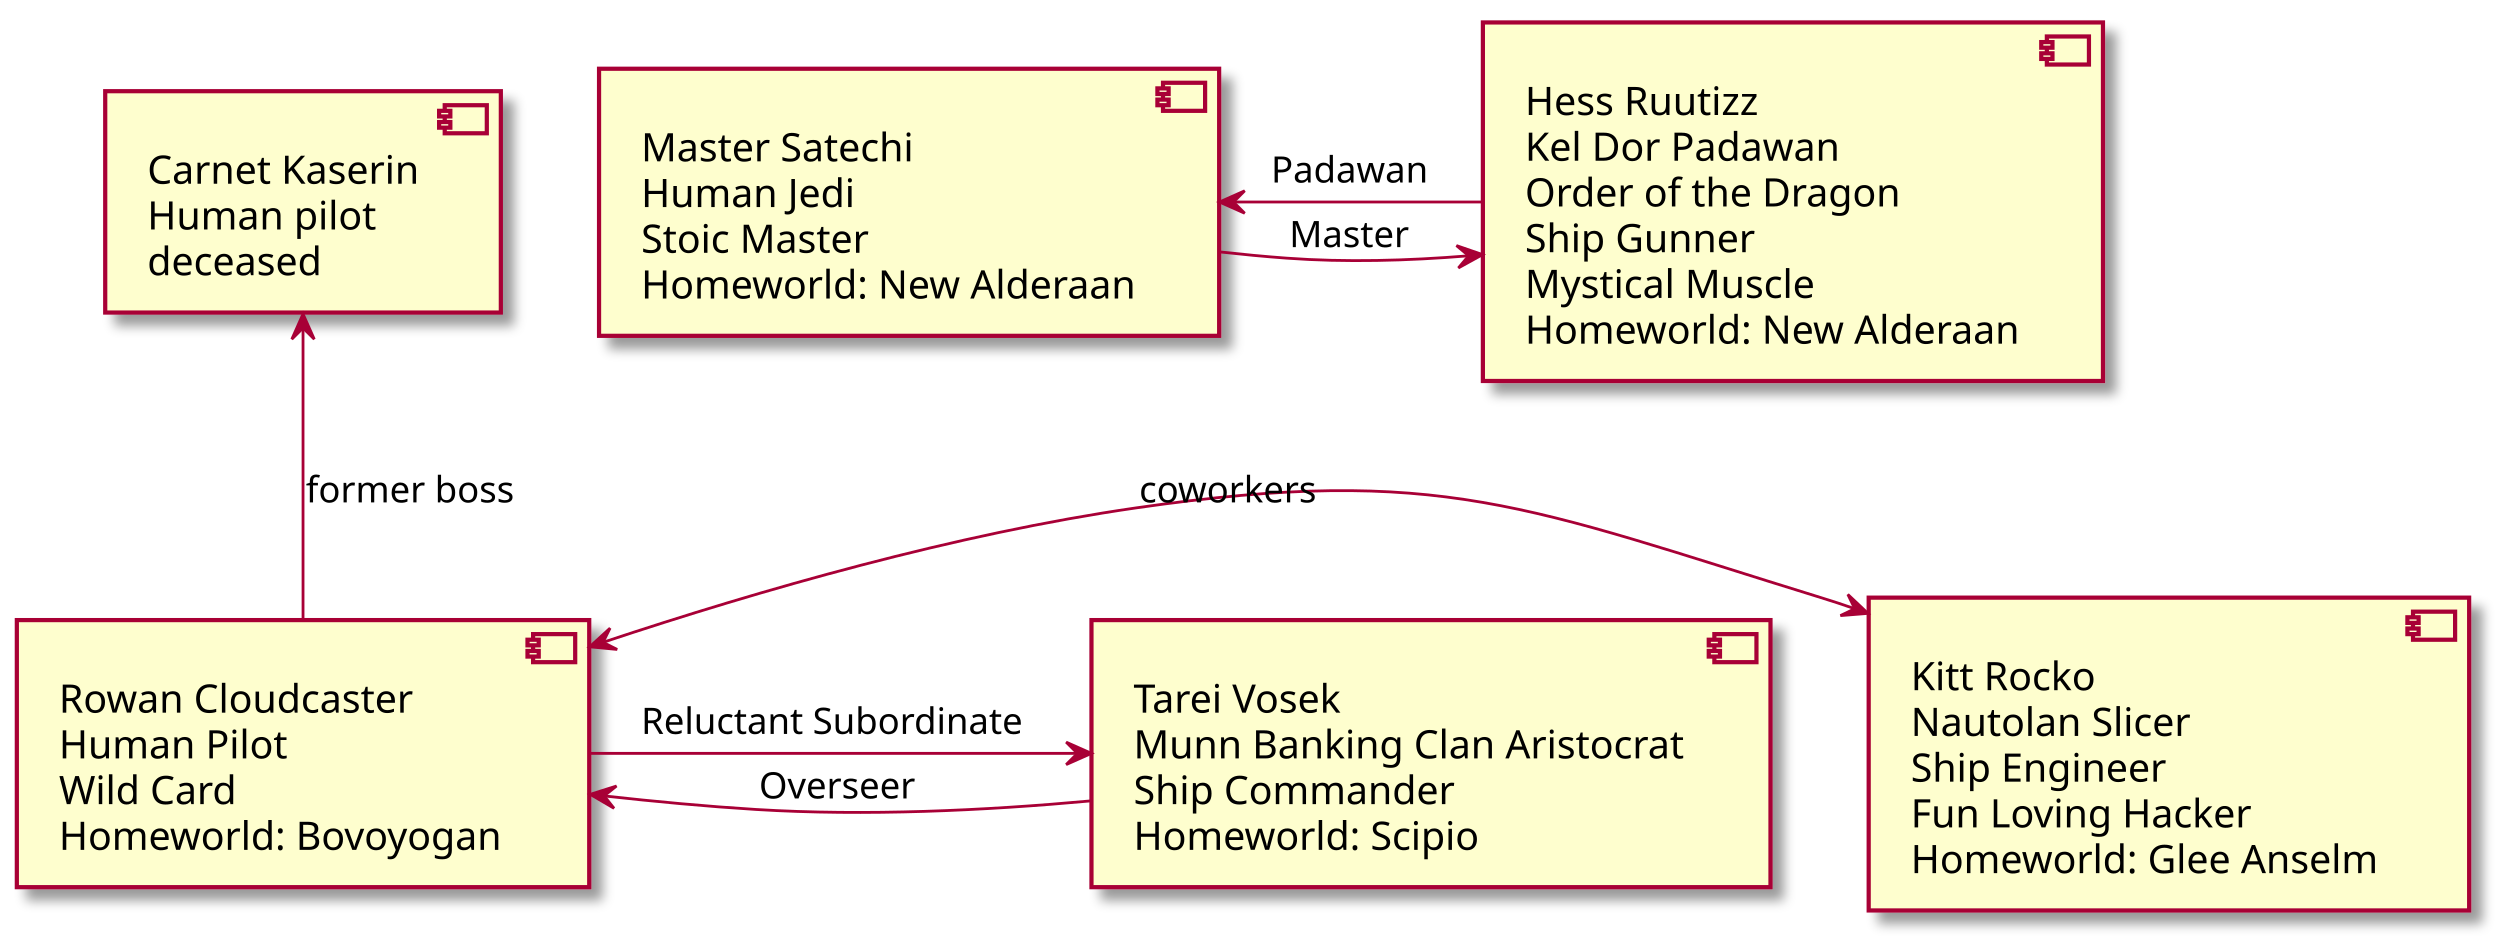
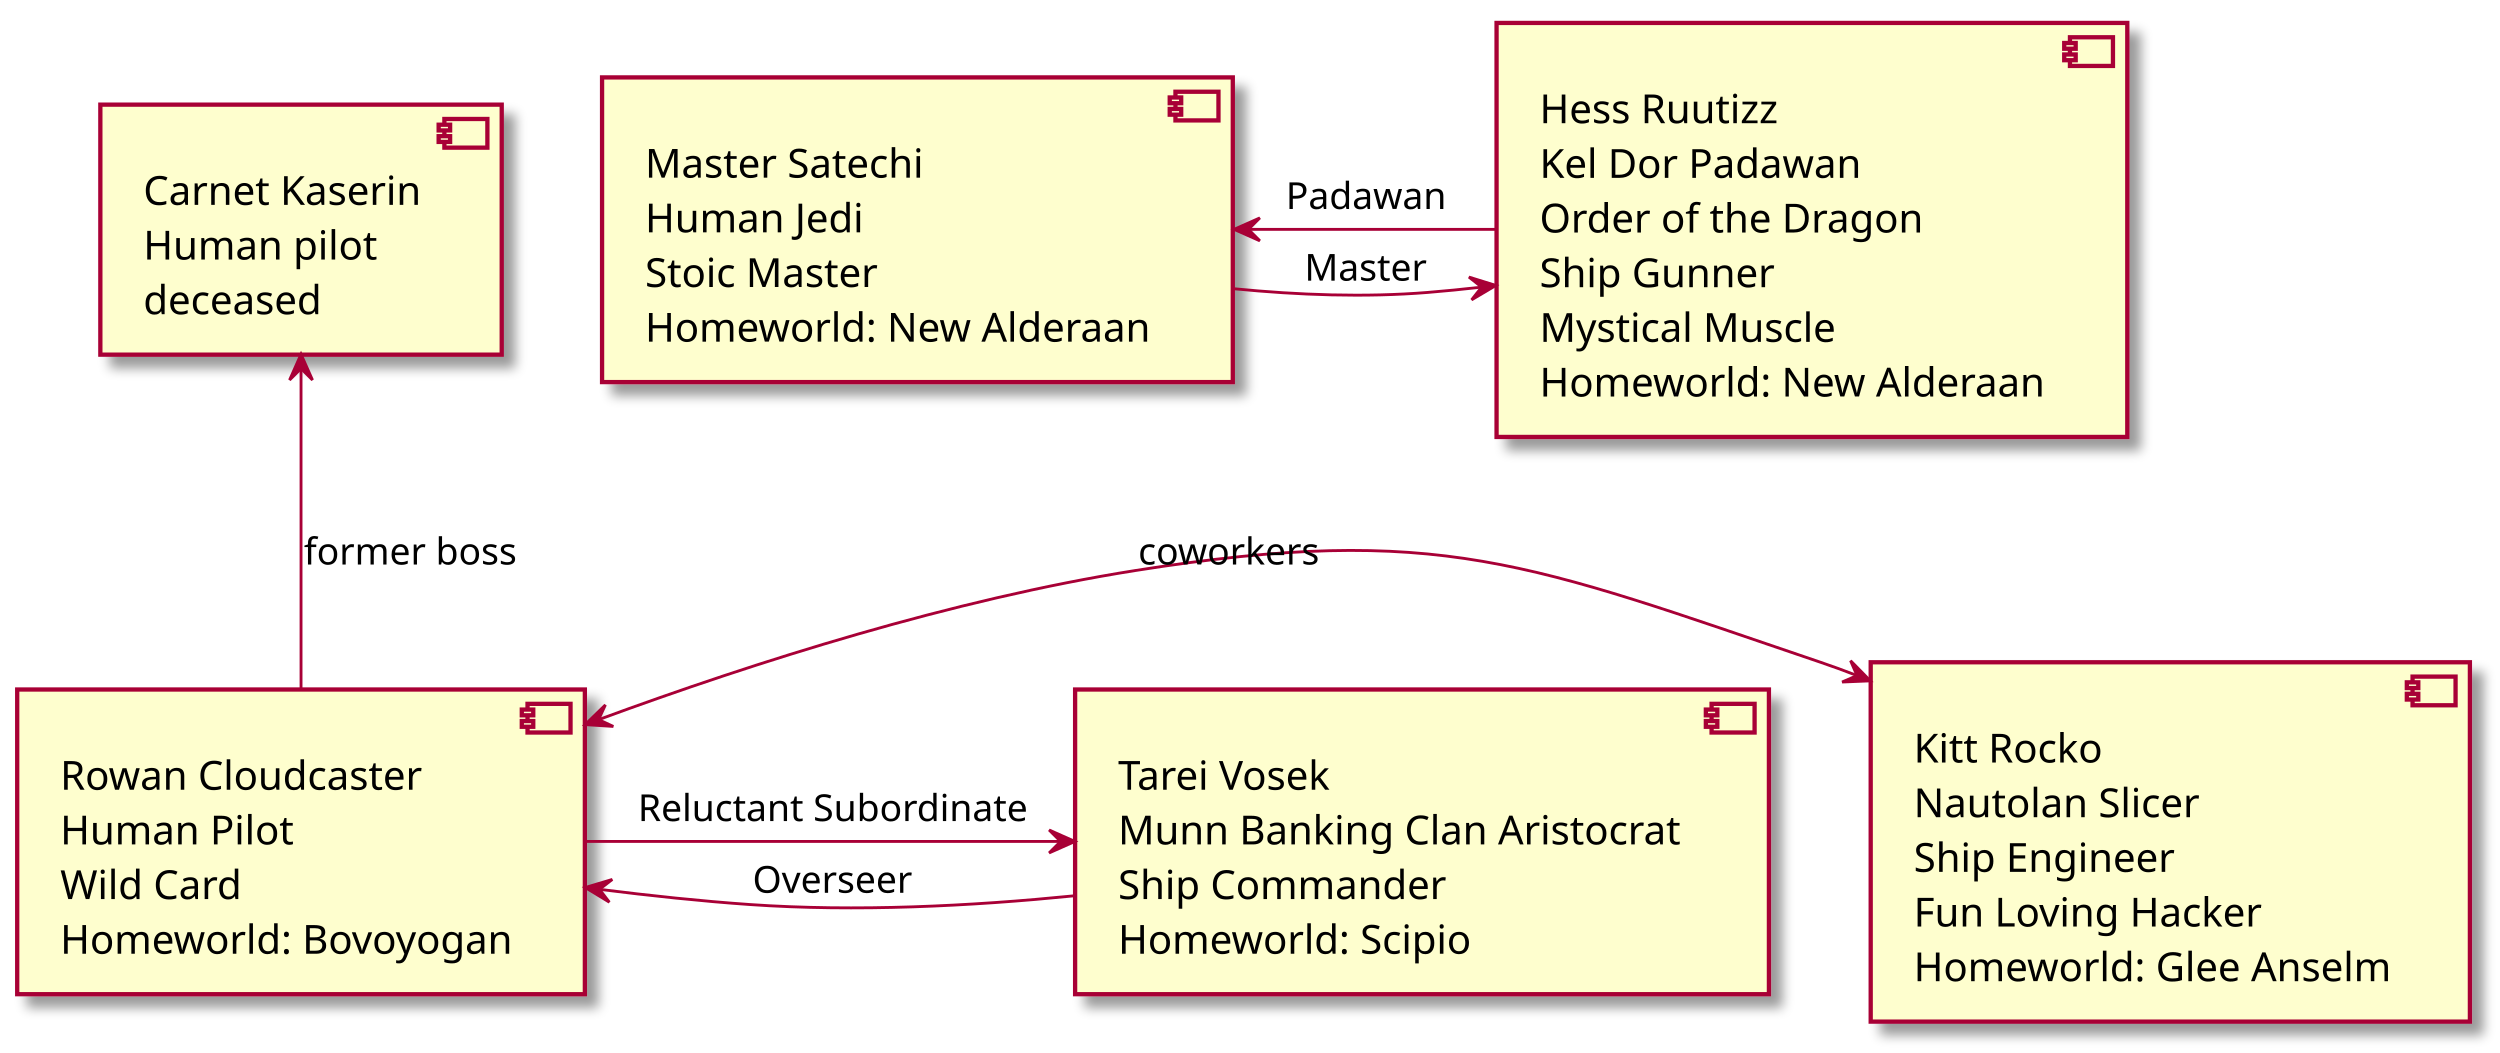
- <svg xmlns="http://www.w3.org/2000/svg" contentScriptType="application/ecmascript" contentStyleType="text/css" height="335px" preserveAspectRatio="none" style="width:891px;height:335px;" version="1.1" viewBox="0 0 891 335" width="891px" zoomAndPan="magnify">
+ <svg xmlns="http://www.w3.org/2000/svg" contentScriptType="application/ecmascript" contentStyleType="text/css" height="367px" preserveAspectRatio="none" style="width:872px;height:367px;" version="1.1" viewBox="0 0 872 367" width="872px" zoomAndPan="magnify">
  <defs>
    <filter height="300%" id="fi6f2dut6d74p" width="300%" x="-1" y="-1">
      <feGaussianBlur result="blurOut" stdDeviation="2.0" />
      <feColorMatrix in="blurOut" result="blurOut2" type="matrix" values="0 0 0 0 0 0 0 0 0 0 0 0 0 0 0 0 0 0 .4 0" />
      <feOffset dx="4.0" dy="4.0" in="blurOut2" result="blurOut3" />
      <feBlend in="SourceGraphic" in2="blurOut3" mode="normal" />
    </filter>
  </defs>
  <g>
-     <rect fill="#FEFECE" filter="url(#fi6f2dut6d74p)" height="111.484" style="stroke: #A80036; stroke-width: 1.5;" width="214" x="666" y="213" />
-     <rect fill="#FEFECE" height="10" style="stroke: #A80036; stroke-width: 1.5;" width="15" x="860" y="218" />
-     <rect fill="#FEFECE" height="2" style="stroke: #A80036; stroke-width: 1.5;" width="4" x="858" y="220" />
-     <rect fill="#FEFECE" height="2" style="stroke: #A80036; stroke-width: 1.5;" width="4" x="858" y="224" />
-     <text fill="#000000" font-family="sans-serif" font-size="14" lengthAdjust="spacingAndGlyphs" textLength="70" x="681" y="245.995">Kitt Rocko</text>
-     <text fill="#000000" font-family="sans-serif" font-size="14" lengthAdjust="spacingAndGlyphs" textLength="102" x="681" y="262.292">Nautolan Slicer</text>
-     <text fill="#000000" font-family="sans-serif" font-size="14" lengthAdjust="spacingAndGlyphs" textLength="96" x="681" y="278.589">Ship Engineer</text>
-     <text fill="#000000" font-family="sans-serif" font-size="14" lengthAdjust="spacingAndGlyphs" textLength="126" x="681" y="294.886">Fun Loving Hacker</text>
-     <text fill="#000000" font-family="sans-serif" font-size="14" lengthAdjust="spacingAndGlyphs" textLength="174" x="681" y="311.183">Homeworld: Glee Anselm</text>
-     <rect fill="#FEFECE" filter="url(#fi6f2dut6d74p)" height="95.188" style="stroke: #A80036; stroke-width: 1.5;" width="204" x="6" y="221" />
-     <rect fill="#FEFECE" height="10" style="stroke: #A80036; stroke-width: 1.5;" width="15" x="190" y="226" />
-     <rect fill="#FEFECE" height="2" style="stroke: #A80036; stroke-width: 1.5;" width="4" x="188" y="228" />
-     <rect fill="#FEFECE" height="2" style="stroke: #A80036; stroke-width: 1.5;" width="4" x="188" y="232" />
-     <text fill="#000000" font-family="sans-serif" font-size="14" lengthAdjust="spacingAndGlyphs" textLength="134" x="21" y="253.995">Rowan Cloudcaster</text>
-     <text fill="#000000" font-family="sans-serif" font-size="14" lengthAdjust="spacingAndGlyphs" textLength="82" x="21" y="270.292">Human Pilot</text>
-     <text fill="#000000" font-family="sans-serif" font-size="14" lengthAdjust="spacingAndGlyphs" textLength="64" x="21" y="286.589">Wild Card</text>
-     <text fill="#000000" font-family="sans-serif" font-size="14" lengthAdjust="spacingAndGlyphs" textLength="164" x="21" y="302.886">Homeworld: Bovoyogan</text>
-     <rect fill="#FEFECE" filter="url(#fi6f2dut6d74p)" height="127.781" style="stroke: #A80036; stroke-width: 1.5;" width="221" x="528.5" y="8" />
-     <rect fill="#FEFECE" height="10" style="stroke: #A80036; stroke-width: 1.5;" width="15" x="729.5" y="13" />
-     <rect fill="#FEFECE" height="2" style="stroke: #A80036; stroke-width: 1.5;" width="4" x="727.5" y="15" />
-     <rect fill="#FEFECE" height="2" style="stroke: #A80036; stroke-width: 1.5;" width="4" x="727.5" y="19" />
-     <text fill="#000000" font-family="sans-serif" font-size="14" lengthAdjust="spacingAndGlyphs" textLength="91" x="543.5" y="40.995">Hess Ruutizz</text>
-     <text fill="#000000" font-family="sans-serif" font-size="14" lengthAdjust="spacingAndGlyphs" textLength="116" x="543.5" y="57.292">Kel Dor Padawan</text>
-     <text fill="#000000" font-family="sans-serif" font-size="14" lengthAdjust="spacingAndGlyphs" textLength="138" x="543.5" y="73.589">Order of the Dragon</text>
-     <text fill="#000000" font-family="sans-serif" font-size="14" lengthAdjust="spacingAndGlyphs" textLength="86" x="543.5" y="89.886">Ship Gunner</text>
-     <text fill="#000000" font-family="sans-serif" font-size="14" lengthAdjust="spacingAndGlyphs" textLength="107" x="543.5" y="106.183">Mystical Muscle</text>
-     <text fill="#000000" font-family="sans-serif" font-size="14" lengthAdjust="spacingAndGlyphs" textLength="181" x="543.5" y="122.48">Homeworld: New Alderaan</text>
-     <rect fill="#FEFECE" filter="url(#fi6f2dut6d74p)" height="95.188" style="stroke: #A80036; stroke-width: 1.5;" width="242" x="389" y="221" />
-     <rect fill="#FEFECE" height="10" style="stroke: #A80036; stroke-width: 1.5;" width="15" x="611" y="226" />
-     <rect fill="#FEFECE" height="2" style="stroke: #A80036; stroke-width: 1.5;" width="4" x="609" y="228" />
-     <rect fill="#FEFECE" height="2" style="stroke: #A80036; stroke-width: 1.5;" width="4" x="609" y="232" />
-     <text fill="#000000" font-family="sans-serif" font-size="14" lengthAdjust="spacingAndGlyphs" textLength="81" x="404" y="253.995">Tarei Vosek</text>
-     <text fill="#000000" font-family="sans-serif" font-size="14" lengthAdjust="spacingAndGlyphs" textLength="202" x="404" y="270.292">Munn Banking Clan Aristocrat</text>
-     <text fill="#000000" font-family="sans-serif" font-size="14" lengthAdjust="spacingAndGlyphs" textLength="119" x="404" y="286.589">Ship Commander</text>
-     <text fill="#000000" font-family="sans-serif" font-size="14" lengthAdjust="spacingAndGlyphs" textLength="128" x="404" y="302.886">Homeworld: Scipio</text>
-     <rect fill="#FEFECE" filter="url(#fi6f2dut6d74p)" height="95.188" style="stroke: #A80036; stroke-width: 1.5;" width="221" x="213.5" y="24.5" />
-     <rect fill="#FEFECE" height="10" style="stroke: #A80036; stroke-width: 1.5;" width="15" x="414.5" y="29.5" />
-     <rect fill="#FEFECE" height="2" style="stroke: #A80036; stroke-width: 1.5;" width="4" x="412.5" y="31.5" />
-     <rect fill="#FEFECE" height="2" style="stroke: #A80036; stroke-width: 1.5;" width="4" x="412.5" y="35.5" />
-     <text fill="#000000" font-family="sans-serif" font-size="14" lengthAdjust="spacingAndGlyphs" textLength="102" x="228.5" y="57.495">Master Satechi</text>
-     <text fill="#000000" font-family="sans-serif" font-size="14" lengthAdjust="spacingAndGlyphs" textLength="77" x="228.5" y="73.792">Human Jedi</text>
-     <text fill="#000000" font-family="sans-serif" font-size="14" lengthAdjust="spacingAndGlyphs" textLength="85" x="228.5" y="90.089">Stoic Master</text>
-     <text fill="#000000" font-family="sans-serif" font-size="14" lengthAdjust="spacingAndGlyphs" textLength="181" x="228.5" y="106.386">Homeworld: New Alderaan</text>
-     <rect fill="#FEFECE" filter="url(#fi6f2dut6d74p)" height="78.891" style="stroke: #A80036; stroke-width: 1.5;" width="141" x="37.5" y="32.5" />
-     <rect fill="#FEFECE" height="10" style="stroke: #A80036; stroke-width: 1.5;" width="15" x="158.5" y="37.5" />
-     <rect fill="#FEFECE" height="2" style="stroke: #A80036; stroke-width: 1.5;" width="4" x="156.5" y="39.5" />
-     <rect fill="#FEFECE" height="2" style="stroke: #A80036; stroke-width: 1.5;" width="4" x="156.5" y="43.5" />
-     <text fill="#000000" font-family="sans-serif" font-size="14" lengthAdjust="spacingAndGlyphs" textLength="101" x="52.5" y="65.495">Carnet Kaserin</text>
-     <text fill="#000000" font-family="sans-serif" font-size="14" lengthAdjust="spacingAndGlyphs" textLength="82" x="52.5" y="81.792">Human pilot</text>
-     <text fill="#000000" font-family="sans-serif" font-size="14" lengthAdjust="spacingAndGlyphs" textLength="69" x="52.5" y="98.089">deceased</text>
-     <path d="M108,117.15 C108,148.07 108,189.32 108,220.79 " fill="none" id="carnet&lt;-rowan" style="stroke: #A80036; stroke-width: 1.0;" />
-     <polygon fill="#A80036" points="108,111.89,104,120.89,108,116.89,112,120.89,108,111.89" style="stroke: #A80036; stroke-width: 1.0;" />
-     <text fill="#000000" font-family="sans-serif" font-size="13" lengthAdjust="spacingAndGlyphs" textLength="77" x="109" y="179.067">former boss</text>
-     <path d="M215.17,228.84 C270.92,210.29 340.7,190.27 405,181 C513.25,165.39 544.49,180.75 649,213 C652.97,214.22 656.98,215.54 661,216.94 " fill="none" id="rowan-kitt" style="stroke: #A80036; stroke-width: 1.0;" />
-     <polygon fill="#A80036" points="665.74,218.61,658.576,211.852,661.023,216.952,655.923,219.399,665.74,218.61" style="stroke: #A80036; stroke-width: 1.0;" />
-     <polygon fill="#A80036" points="210.16,230.52,219.964,231.46,214.902,228.935,217.427,223.873,210.16,230.52" style="stroke: #A80036; stroke-width: 1.0;" />
-     <text fill="#000000" font-family="sans-serif" font-size="13" lengthAdjust="spacingAndGlyphs" textLength="64" x="406" y="179.067">coworkers</text>
-     <path d="M434.69,89.78 C442.73,90.67 450.73,91.43 458.5,92 C479.46,93.55 501.74,92.94 523.23,91.18 " fill="none" id="master-&gt;hess" style="stroke: #A80036; stroke-width: 1.0;" />
-     <polygon fill="#A80036" points="528.39,90.74,519.081,87.525,523.408,91.168,519.766,95.496,528.39,90.74" style="stroke: #A80036; stroke-width: 1.0;" />
-     <text fill="#000000" font-family="sans-serif" font-size="13" lengthAdjust="spacingAndGlyphs" textLength="44" x="459.5" y="88.067">Master</text>
-     <path d="M439.62,72 C468.61,72 499.65,72 528.39,72 " fill="none" id="master&lt;-hess" style="stroke: #A80036; stroke-width: 1.0;" />
-     <polygon fill="#A80036" points="434.61,72,443.61,76,439.61,72,443.61,68,434.61,72" style="stroke: #A80036; stroke-width: 1.0;" />
-     <text fill="#000000" font-family="sans-serif" font-size="13" lengthAdjust="spacingAndGlyphs" textLength="57" x="453" y="65.067">Padawan</text>
-     <path d="M210.22,268.5 C263.06,268.5 328.02,268.5 383.94,268.5 " fill="none" id="rowan-&gt;tarei" style="stroke: #A80036; stroke-width: 1.0;" />
-     <polygon fill="#A80036" points="388.98,268.5,379.98,264.5,383.98,268.5,379.98,272.5,388.98,268.5" style="stroke: #A80036; stroke-width: 1.0;" />
-     <text fill="#000000" font-family="sans-serif" font-size="13" lengthAdjust="spacingAndGlyphs" textLength="142" x="228.5" y="261.567">Reluctant Subordinate</text>
-     <path d="M388.96,285.42 C350.76,288.92 308.39,290.9 269.5,288.5 C251.97,287.42 233.44,285.68 215.41,283.68 " fill="none" id="tarei-&gt;rowan" style="stroke: #A80036; stroke-width: 1.0;" />
-     <polygon fill="#A80036" points="210.34,283.1,218.837,288.08,215.309,283.658,219.73,280.13,210.34,283.1" style="stroke: #A80036; stroke-width: 1.0;" />
-     <text fill="#000000" font-family="sans-serif" font-size="13" lengthAdjust="spacingAndGlyphs" textLength="58" x="270.5" y="284.567">Overseer</text>
+     <rect fill="#FEFECE" filter="url(#fi6f2dut6d74p)" height="125.34" style="stroke: #A80036; stroke-width: 1.5;" width="209" x="652.5" y="231" />
+     <rect fill="#FEFECE" height="10" style="stroke: #A80036; stroke-width: 1.5;" width="15" x="841.5" y="236" />
+     <rect fill="#FEFECE" height="2" style="stroke: #A80036; stroke-width: 1.5;" width="4" x="839.5" y="238" />
+     <rect fill="#FEFECE" height="2" style="stroke: #A80036; stroke-width: 1.5;" width="4" x="839.5" y="242" />
+     <text fill="#000000" font-family="sans-serif" font-size="14" lengthAdjust="spacingAndGlyphs" textLength="66" x="667.5" y="265.966">Kitt Rocko</text>
+     <text fill="#000000" font-family="sans-serif" font-size="14" lengthAdjust="spacingAndGlyphs" textLength="103" x="667.5" y="285.034">Nautolan Slicer</text>
+     <text fill="#000000" font-family="sans-serif" font-size="14" lengthAdjust="spacingAndGlyphs" textLength="95" x="667.5" y="304.102">Ship Engineer</text>
+     <text fill="#000000" font-family="sans-serif" font-size="14" lengthAdjust="spacingAndGlyphs" textLength="123" x="667.5" y="323.17">Fun Loving Hacker</text>
+     <text fill="#000000" font-family="sans-serif" font-size="14" lengthAdjust="spacingAndGlyphs" textLength="169" x="667.5" y="342.238">Homeworld: Glee Anselm</text>
+     <rect fill="#FEFECE" filter="url(#fi6f2dut6d74p)" height="106.272" style="stroke: #A80036; stroke-width: 1.5;" width="198" x="6" y="240.5" />
+     <rect fill="#FEFECE" height="10" style="stroke: #A80036; stroke-width: 1.5;" width="15" x="184" y="245.5" />
+     <rect fill="#FEFECE" height="2" style="stroke: #A80036; stroke-width: 1.5;" width="4" x="182" y="247.5" />
+     <rect fill="#FEFECE" height="2" style="stroke: #A80036; stroke-width: 1.5;" width="4" x="182" y="251.5" />
+     <text fill="#000000" font-family="sans-serif" font-size="14" lengthAdjust="spacingAndGlyphs" textLength="129" x="21" y="275.466">Rowan Cloudcaster</text>
+     <text fill="#000000" font-family="sans-serif" font-size="14" lengthAdjust="spacingAndGlyphs" textLength="82" x="21" y="294.534">Human Pilot</text>
+     <text fill="#000000" font-family="sans-serif" font-size="14" lengthAdjust="spacingAndGlyphs" textLength="66" x="21" y="313.602">Wild Card</text>
+     <text fill="#000000" font-family="sans-serif" font-size="14" lengthAdjust="spacingAndGlyphs" textLength="158" x="21" y="332.67">Homeworld: Bovoyogan</text>
+     <rect fill="#FEFECE" filter="url(#fi6f2dut6d74p)" height="144.407" style="stroke: #A80036; stroke-width: 1.5;" width="220" x="522" y="8" />
+     <rect fill="#FEFECE" height="10" style="stroke: #A80036; stroke-width: 1.5;" width="15" x="722" y="13" />
+     <rect fill="#FEFECE" height="2" style="stroke: #A80036; stroke-width: 1.5;" width="4" x="720" y="15" />
+     <rect fill="#FEFECE" height="2" style="stroke: #A80036; stroke-width: 1.5;" width="4" x="720" y="19" />
+     <text fill="#000000" font-family="sans-serif" font-size="14" lengthAdjust="spacingAndGlyphs" textLength="86" x="537" y="42.966">Hess Ruutizz</text>
+     <text fill="#000000" font-family="sans-serif" font-size="14" lengthAdjust="spacingAndGlyphs" textLength="114" x="537" y="62.034">Kel Dor Padawan</text>
+     <text fill="#000000" font-family="sans-serif" font-size="14" lengthAdjust="spacingAndGlyphs" textLength="137" x="537" y="81.102">Order of the Dragon</text>
+     <text fill="#000000" font-family="sans-serif" font-size="14" lengthAdjust="spacingAndGlyphs" textLength="85" x="537" y="100.17">Ship Gunner</text>
+     <text fill="#000000" font-family="sans-serif" font-size="14" lengthAdjust="spacingAndGlyphs" textLength="107" x="537" y="119.238">Mystical Muscle</text>
+     <text fill="#000000" font-family="sans-serif" font-size="14" lengthAdjust="spacingAndGlyphs" textLength="180" x="537" y="138.305">Homeworld: New Alderaan</text>
+     <rect fill="#FEFECE" filter="url(#fi6f2dut6d74p)" height="106.272" style="stroke: #A80036; stroke-width: 1.5;" width="242" x="375" y="240.5" />
+     <rect fill="#FEFECE" height="10" style="stroke: #A80036; stroke-width: 1.5;" width="15" x="597" y="245.5" />
+     <rect fill="#FEFECE" height="2" style="stroke: #A80036; stroke-width: 1.5;" width="4" x="595" y="247.5" />
+     <rect fill="#FEFECE" height="2" style="stroke: #A80036; stroke-width: 1.5;" width="4" x="595" y="251.5" />
+     <text fill="#000000" font-family="sans-serif" font-size="14" lengthAdjust="spacingAndGlyphs" textLength="76" x="390" y="275.466">Tarei Vosek</text>
+     <text fill="#000000" font-family="sans-serif" font-size="14" lengthAdjust="spacingAndGlyphs" textLength="202" x="390" y="294.534">Munn Banking Clan Aristocrat</text>
+     <text fill="#000000" font-family="sans-serif" font-size="14" lengthAdjust="spacingAndGlyphs" textLength="117" x="390" y="313.602">Ship Commander</text>
+     <text fill="#000000" font-family="sans-serif" font-size="14" lengthAdjust="spacingAndGlyphs" textLength="125" x="390" y="332.67">Homeworld: Scipio</text>
+     <rect fill="#FEFECE" filter="url(#fi6f2dut6d74p)" height="106.272" style="stroke: #A80036; stroke-width: 1.5;" width="220" x="210" y="27" />
+     <rect fill="#FEFECE" height="10" style="stroke: #A80036; stroke-width: 1.5;" width="15" x="410" y="32" />
+     <rect fill="#FEFECE" height="2" style="stroke: #A80036; stroke-width: 1.5;" width="4" x="408" y="34" />
+     <rect fill="#FEFECE" height="2" style="stroke: #A80036; stroke-width: 1.5;" width="4" x="408" y="38" />
+     <text fill="#000000" font-family="sans-serif" font-size="14" lengthAdjust="spacingAndGlyphs" textLength="100" x="225" y="61.966">Master Satechi</text>
+     <text fill="#000000" font-family="sans-serif" font-size="14" lengthAdjust="spacingAndGlyphs" textLength="78" x="225" y="81.034">Human Jedi</text>
+     <text fill="#000000" font-family="sans-serif" font-size="14" lengthAdjust="spacingAndGlyphs" textLength="83" x="225" y="100.102">Stoic Master</text>
+     <text fill="#000000" font-family="sans-serif" font-size="14" lengthAdjust="spacingAndGlyphs" textLength="180" x="225" y="119.17">Homeworld: New Alderaan</text>
+     <rect fill="#FEFECE" filter="url(#fi6f2dut6d74p)" height="87.204" style="stroke: #A80036; stroke-width: 1.5;" width="140" x="35" y="36.5" />
+     <rect fill="#FEFECE" height="10" style="stroke: #A80036; stroke-width: 1.5;" width="15" x="155" y="41.5" />
+     <rect fill="#FEFECE" height="2" style="stroke: #A80036; stroke-width: 1.5;" width="4" x="153" y="43.5" />
+     <rect fill="#FEFECE" height="2" style="stroke: #A80036; stroke-width: 1.5;" width="4" x="153" y="47.5" />
+     <text fill="#000000" font-family="sans-serif" font-size="14" lengthAdjust="spacingAndGlyphs" textLength="100" x="50" y="71.466">Carnet Kaserin</text>
+     <text fill="#000000" font-family="sans-serif" font-size="14" lengthAdjust="spacingAndGlyphs" textLength="83" x="50" y="90.534">Human pilot</text>
+     <text fill="#000000" font-family="sans-serif" font-size="14" lengthAdjust="spacingAndGlyphs" textLength="64" x="50" y="109.602">deceased</text>
+     <path d="M105,128.77 C105,161.96 105,206.17 105,240.29 " fill="none" id="carnet&lt;-rowan" style="stroke: #A80036; stroke-width: 1.0;" />
+     <polygon fill="#A80036" points="105,123.55,101,132.55,105,128.55,109,132.55,105,123.55" style="stroke: #A80036; stroke-width: 1.0;" />
+     <text fill="#000000" font-family="sans-serif" font-size="13" lengthAdjust="spacingAndGlyphs" textLength="72" x="106" y="196.897">former boss</text>
+     <path d="M209.01,250.93 C263.65,230.83 332.34,209.08 396,199 C501.85,182.24 533.51,196.56 635,231 C639.13,232.4 643.29,233.92 647.47,235.54 " fill="none" id="rowan-kitt" style="stroke: #A80036; stroke-width: 1.0;" />
+     <polygon fill="#A80036" points="652.37,237.48,645.473,230.449,647.721,235.64,642.53,237.888,652.37,237.48" style="stroke: #A80036; stroke-width: 1.0;" />
+     <polygon fill="#A80036" points="204.1,252.74,213.928,253.378,208.791,251.01,211.159,245.872,204.1,252.74" style="stroke: #A80036; stroke-width: 1.0;" />
+     <text fill="#000000" font-family="sans-serif" font-size="13" lengthAdjust="spacingAndGlyphs" textLength="62" x="397" y="196.897">coworkers</text>
+     <path d="M430.47,100.72 C452.79,102.92 476.12,103.78 498,102 C504.06,101.51 510.25,100.89 516.5,100.18 " fill="none" id="master-&gt;hess" style="stroke: #A80036; stroke-width: 1.0;" />
+     <polygon fill="#A80036" points="521.76,99.56,512.354,96.641,516.794,100.145,513.29,104.586,521.76,99.56" style="stroke: #A80036; stroke-width: 1.0;" />
+     <text fill="#000000" font-family="sans-serif" font-size="13" lengthAdjust="spacingAndGlyphs" textLength="42" x="455" y="97.897">Master</text>
+     <path d="M435.69,80 C463.91,80 494.02,80 521.97,80 " fill="none" id="master&lt;-hess" style="stroke: #A80036; stroke-width: 1.0;" />
+     <polygon fill="#A80036" points="430.44,80,439.44,84,435.44,80,439.44,76,430.44,80" style="stroke: #A80036; stroke-width: 1.0;" />
+     <text fill="#000000" font-family="sans-serif" font-size="13" lengthAdjust="spacingAndGlyphs" textLength="55" x="448.5" y="72.897">Padawan</text>
+     <path d="M204.17,293.5 C254.47,293.5 316.12,293.5 369.77,293.5 " fill="none" id="rowan-&gt;tarei" style="stroke: #A80036; stroke-width: 1.0;" />
+     <polygon fill="#A80036" points="374.93,293.5,365.93,289.5,369.93,293.5,365.93,297.5,374.93,293.5" style="stroke: #A80036; stroke-width: 1.0;" />
+     <text fill="#000000" font-family="sans-serif" font-size="13" lengthAdjust="spacingAndGlyphs" textLength="134" x="222.5" y="286.397">Reluctant Subordinate</text>
+     <path d="M374.98,312.43 C338.54,316.09 298.42,318.08 261.5,315.5 C244.63,314.32 226.82,312.43 209.49,310.25 " fill="none" id="tarei-&gt;rowan" style="stroke: #A80036; stroke-width: 1.0;" />
+     <polygon fill="#A80036" points="204.13,309.56,212.541,314.684,209.089,310.203,213.57,306.751,204.13,309.56" style="stroke: #A80036; stroke-width: 1.0;" />
+     <text fill="#000000" font-family="sans-serif" font-size="13" lengthAdjust="spacingAndGlyphs" textLength="54" x="262.5" y="311.397">Overseer</text>
  </g>
</svg>
